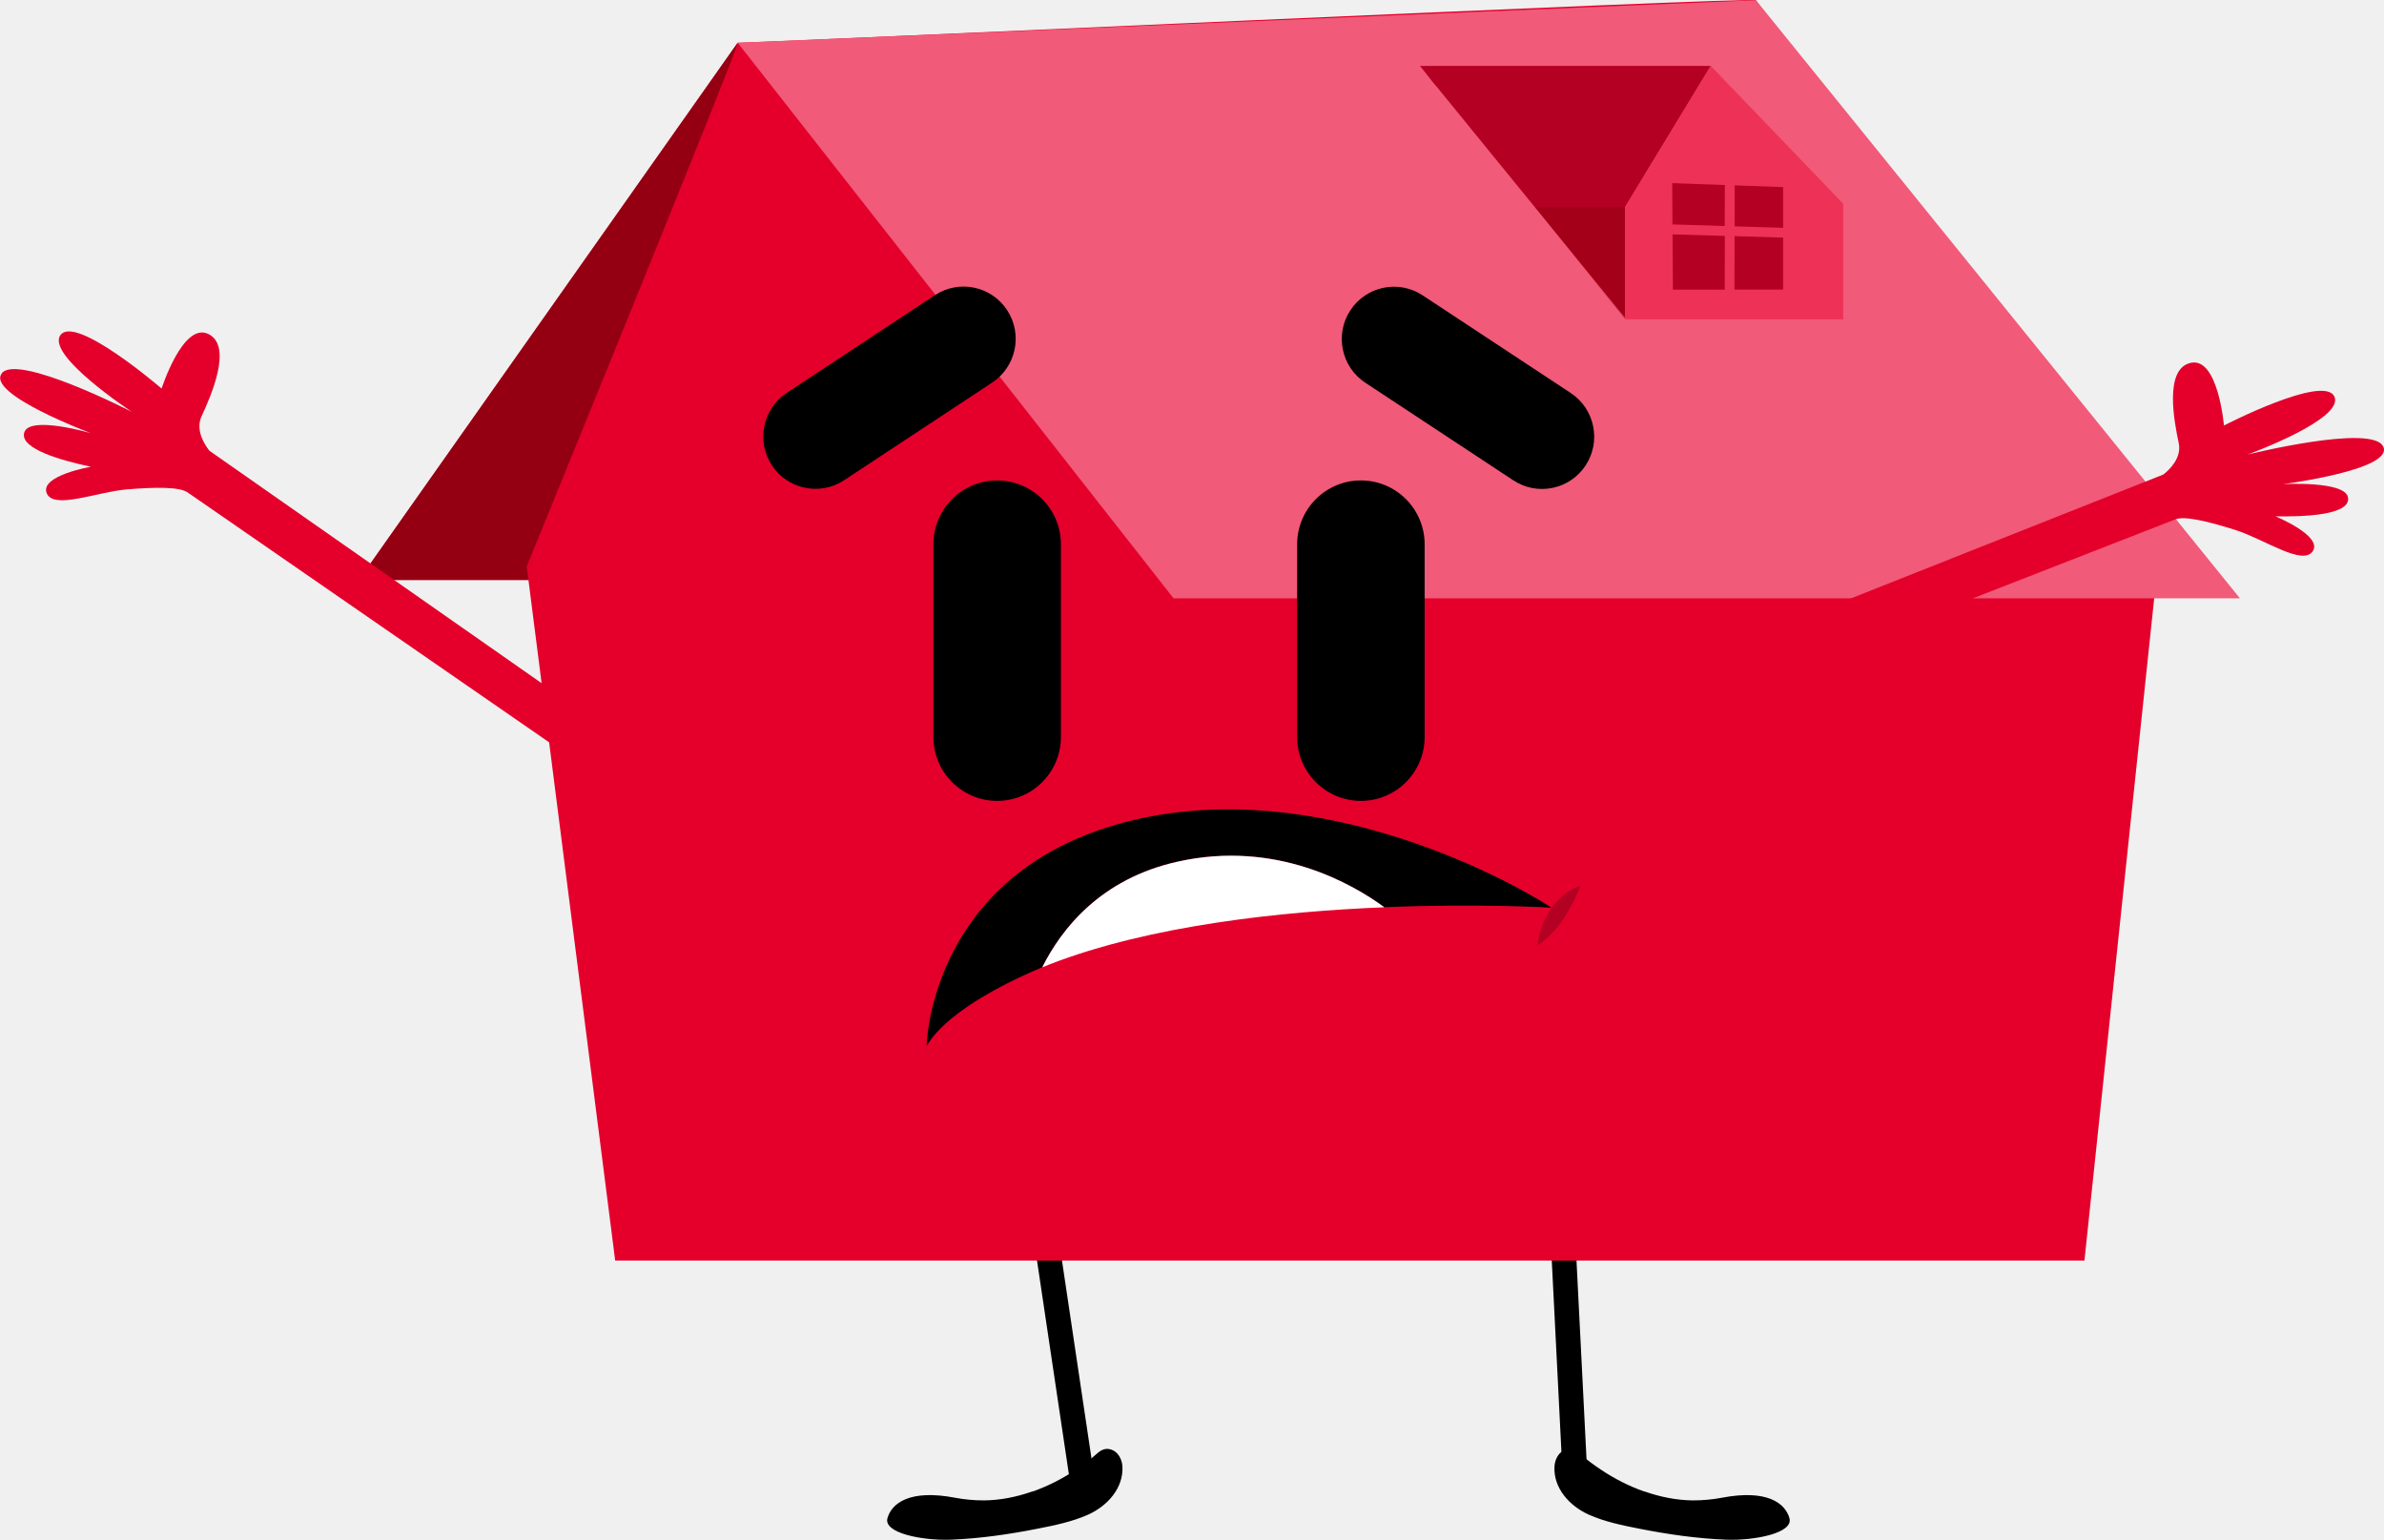
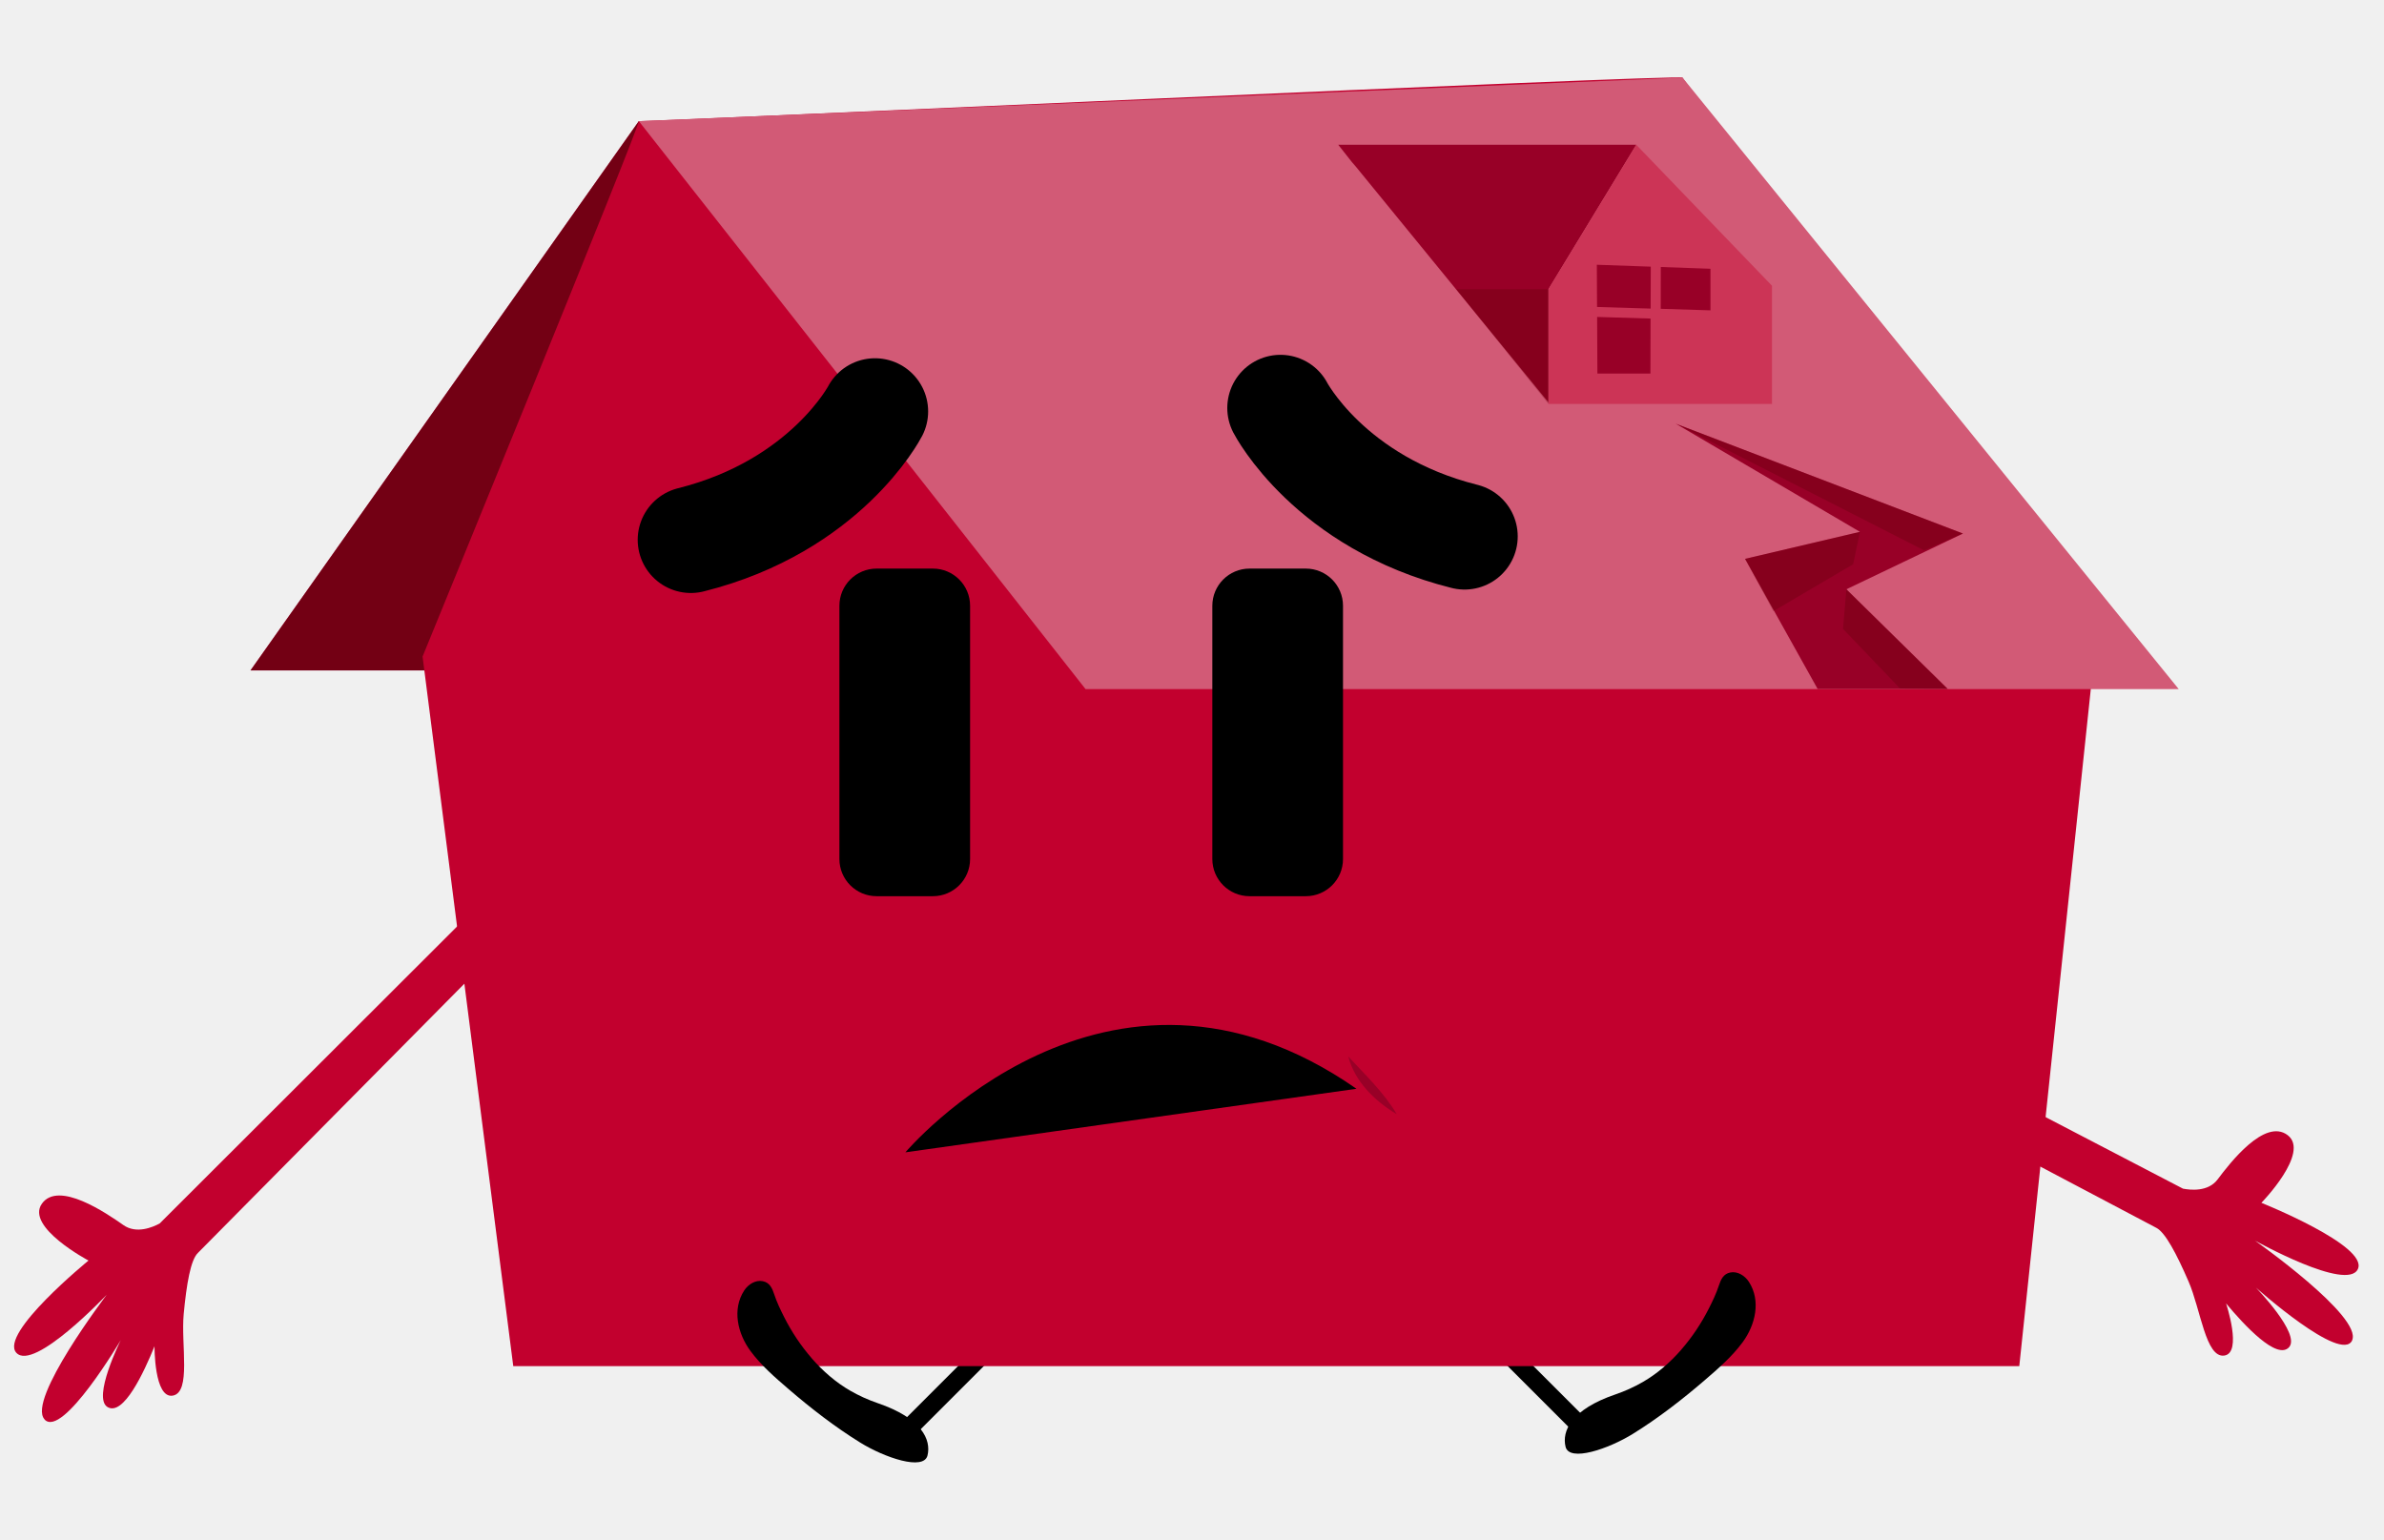
- <svg xmlns="http://www.w3.org/2000/svg" id="Capa_1" data-name="Capa 1" viewBox="0 0 339.9 219.55">
+ <svg xmlns="http://www.w3.org/2000/svg" viewBox="0 0 339.9 219.55">
  <defs>
    <style>
-       .cls-1, .cls-2, .cls-3 {
-         fill: #b40023;
+       .cls-1, .cls-2, .cls-3, .cls-4, .cls-5 {
+         fill: #980027;
      }

-       .cls-4 {
-         fill: #f15a78;
+       .cls-1, .cls-2, .cls-3, .cls-6 {
+         mix-blend-mode: multiply;
      }

-       .cls-5 {
-         fill: #fff;
+       .cls-1, .cls-6 {
+         opacity: .3;
      }

-       .cls-6 {
-         fill: #e4002b;
+       .cls-7 {
+         fill: #c2002e;
      }

      .cls-2 {
        opacity: .6;
      }

-       .cls-2, .cls-7, .cls-3 {
+       .cls-8 {
        isolation: isolate;
      }

-       .cls-2, .cls-3 {
-         mix-blend-mode: multiply;
+       .cls-9 {
+         fill: #d25a76;
      }

-       .cls-8 {
-         fill: #ee3156;
+       .cls-5 {
+         opacity: 0;
      }

-       .cls-3 {
-         opacity: .3;
+       .cls-10 {
+         fill: #cc3456;
+       }
+ 
+       .cls-11 {
+         fill: none;
+         stroke: #000;
+         stroke-linecap: round;
+         stroke-miterlimit: 10;
+         stroke-width: 15.16px;
      }
    </style>
  </defs>
-   <g id="g15" class="cls-7">
-     <g id="Capa_2" data-name="Capa 2">
-       <g id="Layer_3" data-name="Layer 3">
-         <g id="g14">
-           <polygon id="polygon1" class="cls-1" points="105.17 6.09 51.15 82.7 109.71 82.7 105.17 6.09" />
-           <polygon id="polygon2" class="cls-2" points="105.17 6.09 51.15 82.7 109.71 82.7 105.17 6.09" />
-           <g id="g2">
-             <rect id="rect2" x="149.94" y="175.02" width="3.52" height="37.15" transform="translate(-26.89 24.49) rotate(-8.48)" />
-             <path id="path2" d="M147.2,212.65c-2.25.79-4.59,1.26-6.89,1.28-1.39,0-2.78-.12-4.14-.38-6.43-1.23-9.03.76-9.64,2.91s5.05,3.22,9.03,3.07c4.13-.16,8.29-.76,12.34-1.56,2.42-.47,4.98-1,7.24-2.01,2.69-1.21,5.07-3.74,4.89-6.9-.07-1.02-.63-2.07-1.6-2.38-.97-.32-1.64.2-2.3.81-.84.76-1.79,1.43-2.73,2.06-1.92,1.29-4,2.35-6.19,3.12h0Z" />
-           </g>
-           <g id="g3">
-             <rect id="rect3" x="221.92" y="174.64" width="3.52" height="37.15" transform="translate(-9.45 11.51) rotate(-2.89)" />
-             <path id="path3" d="M234.46,212.65c2.25.79,4.59,1.26,6.89,1.28,1.39,0,2.78-.12,4.14-.38,6.43-1.23,9.03.76,9.64,2.91s-5.05,3.22-9.03,3.07c-4.13-.16-8.29-.76-12.34-1.56-2.42-.47-4.98-1-7.24-2.01-2.69-1.21-5.07-3.74-4.89-6.9.07-1.02.63-2.07,1.6-2.38.97-.32,1.64.2,2.3.81.84.76,1.79,1.43,2.73,2.06,1.92,1.29,4,2.35,6.19,3.12h0Z" />
-           </g>
-           <path id="path4" class="cls-6" d="M.22,53.25c2.22-2.94,18.59,5.48,18.59,5.48,0,0-12.36-8.12-10.17-10.98,2.2-2.87,14.4,7.65,14.4,7.65,0,0,3.04-9.5,6.64-7.79,3.61,1.69.29,9.09-.93,11.71-.94,2.01.43,4.09,1.11,4.95,9.83,6.87,65.34,45.72,65.34,45.72l-4.7,4.29-63.72-44.05c-1.14-.82-4.49-.8-8.72-.45s-10.53,2.97-11.42.49,6.32-3.72,6.32-3.72c-3.89-.82-10.34-2.55-9.48-4.94.85-2.39,9.5.16,9.5.16,0,0-14.95-5.58-12.73-8.52h0Z" />
-           <path id="path5" class="cls-6" d="M75.1,80.78l12.61,98.95h209.48l11.06-105.01S250.36.55,250.36.03,104.65,6.27,105.17,6.09c.52-.18-30.08,74.69-30.08,74.69h0Z" />
-           <polygon id="polygon5" class="cls-4" points="250.36 .03 105.17 6.09 167.32 85.31 319.36 85.31 250.36 .03" />
-           <path id="rect5" d="M142.17,68.5h0c5.02,0,9.09,4.08,9.09,9.12v27.45c0,5.04-4.07,9.12-9.09,9.12h0c-5.02,0-9.09-4.08-9.09-9.12v-27.45c0-5.04,4.07-9.12,9.09-9.12Z" />
-           <path id="rect6" d="M226.07,66.36h0c-2.26,3.44-6.87,4.39-10.3,2.13l-21.11-13.92c-3.43-2.26-4.39-6.89-2.13-10.33h0c2.26-3.44,6.87-4.39,10.3-2.13l21.11,13.92c3.43,2.26,4.39,6.89,2.13,10.33Z" />
-           <path id="rect7" d="M143.59,44.22h0c2.26,3.44,1.3,8.06-2.13,10.33l-21.11,13.92c-3.43,2.26-8.05,1.31-10.3-2.13h0c-2.26-3.44-1.3-8.06,2.13-10.33l21.11-13.92c3.43-2.26,8.05-1.31,10.3,2.13Z" />
-           <path id="rect8" d="M194.03,114.19h0c-5.02,0-9.09-4.08-9.09-9.12v-27.45c0-5.04,4.07-9.12,9.09-9.12h0c5.02,0,9.09,4.08,9.09,9.12v27.45c0,5.04-4.07,9.12-9.09,9.12Z" />
-           <g id="g9">
-             <path id="path8" d="M148.6,137.91c2.73-5.47,8.3-12.62,19.29-15.06,14.1-3.14,25,3.21,29.48,6.5,13.65-.56,23.84.07,23.84.07-7.16-4.67-35.43-19.56-62.08-11.84-26.66,7.71-27.02,31.57-27.02,31.57,3.13-5.38,13.21-9.88,16.49-11.24h0Z" />
-             <path id="path9" class="cls-5" d="M167.89,122.86c-10.99,2.45-16.56,9.6-19.29,15.06.66-.27,1.05-.42,1.05-.42,14.36-5.58,33.05-7.54,47.72-8.14-4.48-3.29-15.38-9.65-29.48-6.5Z" />
-           </g>
-           <path id="path10" class="cls-6" d="M339.79,63.68c-1.5-3.31-19.34,1.13-19.34,1.13,0,0,13.87-5.04,12.37-8.27-1.5-3.23-15.74,4.13-15.74,4.13,0,0-.83-9.77-4.72-8.94-3.9.83-2.32,8.64-1.73,11.43.46,2.13-1.33,3.83-2.19,4.5-11.12,4.4-73.92,29.31-73.92,29.31l3.62,5.16,71.99-28.07c1.29-.53,4.55.23,8.6,1.51,4.05,1.28,9.6,5.19,11.02,3.01s-5.32-4.96-5.32-4.96c3.98.07,10.64-.15,10.35-2.63-.3-2.48-9.3-1.96-9.3-1.96,0,0,15.82-2.03,14.32-5.34h0Z" />
-           <polyline id="polyline10" class="cls-1" points="204.39 11.81 231.69 45.32 231.69 29.53 243.91 9.4 202.46 9.4 204.87 12.45" />
-           <polygon id="polygon10" class="cls-8" points="231.69 45.53 231.69 29.53 243.91 9.4 262.79 29.05 262.79 45.53 231.69 45.53" />
-           <polygon id="polygon11" class="cls-3" points="231.69 45.53 218.87 29.53 231.69 29.53 231.69 45.53" />
-           <path id="path11" class="cls-1" d="M225.36,126.29c-1.39,3.33-3.12,6.44-6.14,8.52.33-3.57,2.62-7.38,6.14-8.52Z" />
-           <g id="g13">
-             <path id="path12" class="cls-1" d="M245.92,26.38l-7.5-.27c0,.11.02,2.8.03,5.89l7.45.22.02-5.85h0Z" />
-             <polygon id="polygon12" class="cls-1" points="247.31 33.67 247.29 41.29 254.23 41.29 254.23 33.88 247.31 33.67" />
-             <polygon id="polygon13" class="cls-1" points="247.32 32.27 254.23 32.48 254.23 26.68 247.33 26.43 247.32 32.27" />
-             <path id="path13" class="cls-1" d="M238.47,33.4c.02,3.89.05,7.9.05,7.9h7.38l.02-7.66-7.44-.22h0Z" />
-           </g>
+   <g class="cls-8">
+     <g id="Capa_1" data-name="Capa 1">
+       <g>
+         <rect x="215.94" y="181.54" width="2.6" height="27.37" transform="translate(508.9 179.66) rotate(135)" />
+         <rect x="135.49" y="182.74" width="2.6" height="27.37" transform="translate(178.96 -39.2) rotate(45)" />
+         <polygon class="cls-4" points="91.08 17.27 35.71 95.59 95.72 95.59 91.08 17.27" />
+         <polygon class="cls-2" points="91.08 17.27 35.71 95.59 95.72 95.59 91.08 17.27" />
+         <path class="cls-7" d="M6.35,202.37c-2.56-2.76,8.87-17.77,8.87-17.77,0,0-10.4,11.02-12.89,8.28-2.49-2.73,10.29-13.15,10.29-13.15,0,0-9.01-4.77-6.65-8.1,2.36-3.34,9.2,1.34,11.62,3.04,1.86,1.31,4.19.31,5.18-.23,8.69-8.68,57.79-57.71,57.79-57.71l3.47,5.52s-55.82,56.39-55.82,56.4c-1.03,1-1.61,4.39-2.02,8.72-.41,4.34,1.1,11.16-1.56,11.62-2.66.45-2.6-7.04-2.6-7.04-1.53,3.78-4.43,9.97-6.68,8.68-2.25-1.3,1.87-9.56,1.87-9.56,0,0-8.31,14.08-10.87,11.32Z" />
+         <path class="cls-7" d="M60.25,93.63l12.93,101.16h214.72l11.34-107.36S239.89,11.6,239.89,11.07s-149.35,6.38-148.82,6.2-30.83,76.36-30.83,76.36Z" />
+         <polygon class="cls-9" points="91.08 17.27 154.77 98.25 310.63 98.25 239.89 11.07 91.08 17.27" />
+         <rect x="119.68" y="81.07" width="18.63" height="46.71" rx="5.3" ry="5.3" />
+         <rect x="172.85" y="81.07" width="18.63" height="46.71" rx="5.3" ry="5.3" transform="translate(364.33 208.85) rotate(180)" />
+         <path class="cls-7" d="M335.35,191.11c1.55-3.38-13.86-14.23-13.86-14.23,0,0,13.2,7.37,14.69,4.05,1.49-3.33-13.76-9.43-13.76-9.43,0,0,7-7.18,3.74-9.65-3.26-2.47-8.24,3.99-9.98,6.31-1.34,1.79-3.85,1.53-4.94,1.32-10.87-5.66-72.27-37.63-72.27-37.63l-1.55,6.25s70.01,36.96,70.01,36.96c1.28.65,2.88,3.68,4.61,7.67,1.73,3.99,2.44,10.91,5.08,10.55,2.64-.36.26-7.44.26-7.44,2.61,3.13,7.26,8.14,8.98,6.25,1.71-1.89-4.73-8.51-4.73-8.51,0,0,12.19,10.89,13.74,7.52Z" />
+         <polyline class="cls-4" points="192.78 23.11 220.77 57.37 220.77 41.23 233.29 20.64 190.8 20.64 193.27 23.77" />
+         <polygon class="cls-10" points="233.29 20.64 252.64 40.74 252.64 57.59 220.77 57.59 220.77 41.23 233.29 20.64" />
+         <polygon class="cls-1" points="220.77 57.59 207.62 41.23 220.77 41.23 220.77 57.59" />
+         <path class="cls-4" d="M192.23,150.63c2.4,2.61,5.09,5.15,6.91,8.23-3.11-1.85-5.99-4.65-6.91-8.23h0Z" />
+         <g>
+           <path class="cls-4" d="M235.36,38.02l-7.69-.27c0,.12.01,2.87.03,6.02l7.64.23.02-5.98Z" />
+           <polygon class="cls-5" points="236.75 53.26 243.87 53.26 243.87 45.68 236.77 45.46 236.75 53.26" />
+           <polygon class="cls-4" points="243.87 44.25 243.87 38.32 236.79 38.07 236.78 44.03 243.87 44.25" />
+           <path class="cls-4" d="M227.71,45.19c.02,3.98.04,8.07.04,8.07h7.56l.02-7.84-7.63-.23Z" />
+         </g>
+         <path class="cls-11" d="M182.56,58.17s6.99,13.49,26.25,18.31" />
+         <path class="cls-11" d="M124.75,58.66s-6.99,13.49-26.25,18.31" />
+         <path d="M239.72,192.43c-1.61,1.84-3.45,3.44-5.5,4.62-1.23.71-2.54,1.3-3.88,1.76-6.35,2.16-7.67,5.25-7.13,7.47.54,2.22,6.13.31,9.6-1.84,3.6-2.23,7.01-4.87,10.22-7.63,1.92-1.65,3.94-3.4,5.44-5.45,1.79-2.44,2.64-5.89.87-8.61-.57-.87-1.61-1.52-2.63-1.32-1.02.2-1.36,1.02-1.65,1.89-.36,1.1-.88,2.18-1.4,3.21-1.07,2.12-2.39,4.11-3.95,5.9Z" />
+         <path d="M115.73,193.67c1.61,1.84,3.45,3.44,5.5,4.62,1.23.71,2.54,1.3,3.88,1.76,6.35,2.16,7.67,5.25,7.13,7.47-.54,2.22-6.13.31-9.6-1.84-3.6-2.23-7.01-4.87-10.22-7.63-1.92-1.65-3.94-3.4-5.44-5.45-1.79-2.44-2.64-5.89-.87-8.61.57-.87,1.61-1.52,2.63-1.32,1.02.2,1.36,1.02,1.65,1.89.36,1.1.88,2.18,1.4,3.21,1.07,2.12,2.39,4.11,3.95,5.9Z" />
+         <path d="M129.09,164.3s28.65-33.91,64.31-9.06l-64.31,9.06Z" />
+         <polygon class="cls-4" points="259.15 98.23 277.7 98.23 263.25 84.02 279.87 76.07 238.92 60.41 265.18 75.83 248.8 79.68 259.15 98.23" />
+         <g class="cls-6">
+           <polygon class="cls-3" points="265.18 75.83 264.21 80.45 252.83 87.14 248.8 79.68 265.18 75.83" />
+         </g>
+         <g class="cls-6">
+           <polygon class="cls-3" points="263.25 84.02 262.77 89.67 270.9 98.16 277.7 98.23 263.25 84.02" />
+         </g>
+         <g class="cls-6">
+           <polygon class="cls-3" points="238.92 60.41 274.33 78.47 279.87 76.07 238.92 60.41" />
        </g>
      </g>
    </g>
  </g>
</svg>
